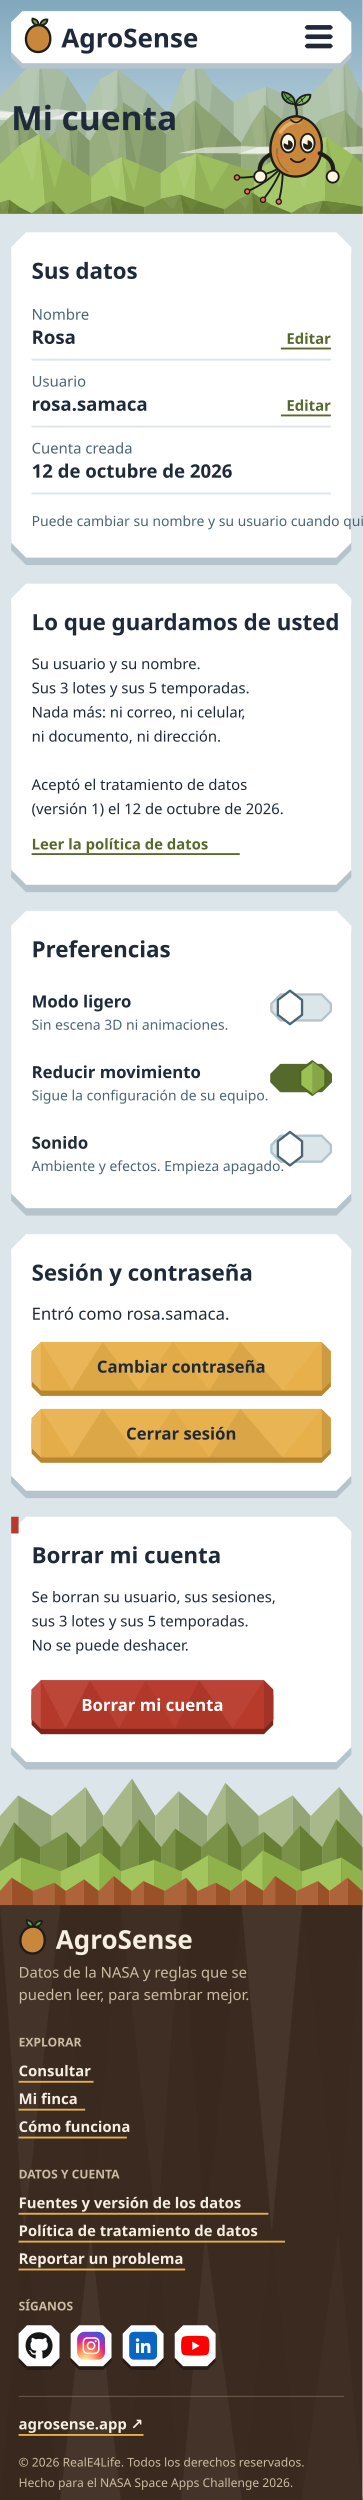
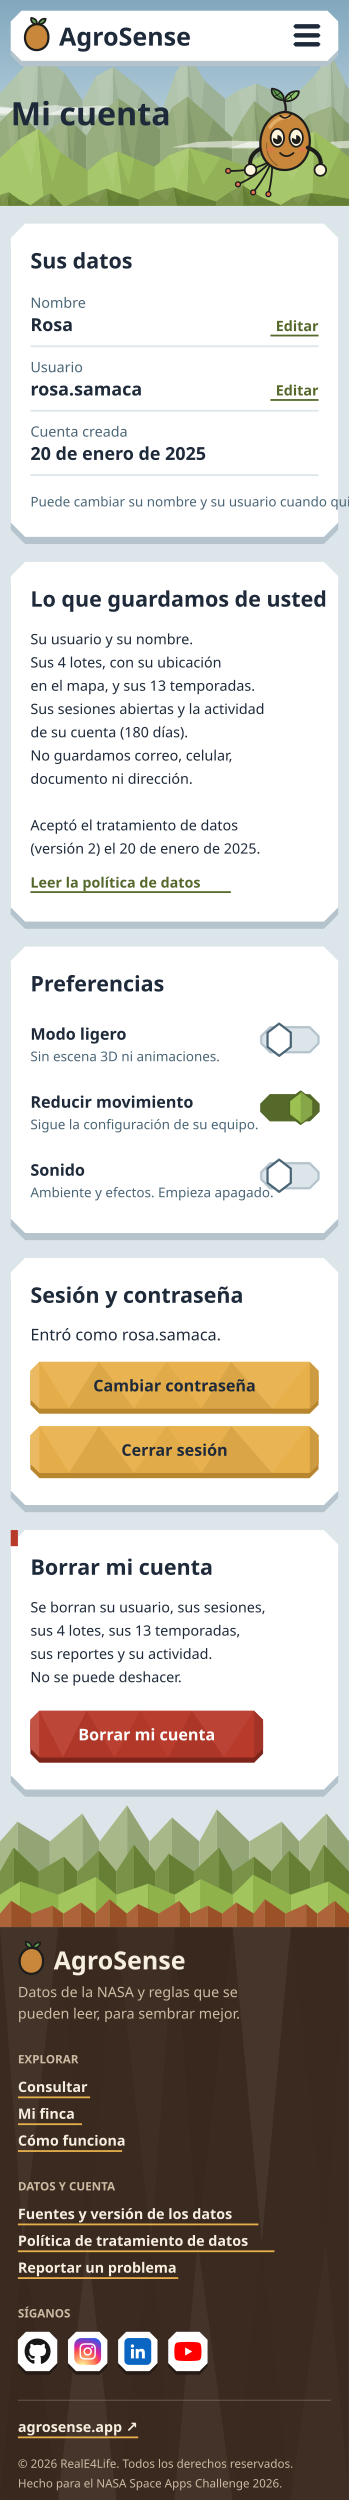
- <svg xmlns="http://www.w3.org/2000/svg" width="390" height="2690" viewBox="0 0 390 2690">
-   <rect width="390" height="1954" fill="#DCE5EA" />
+ <svg xmlns="http://www.w3.org/2000/svg" width="390" height="2794" viewBox="0 0 390 2794">
+   <rect width="390" height="2058" fill="#DCE5EA" />
  <g transform="translate(0 0)">
    <defs>
      <clipPath id="recorte-perfil-m">
        <rect width="390" height="230" />
      </clipPath>
    </defs>
    <g id="fondo" clip-path="url(#recorte-perfil-m)">
      <g transform="translate(0 -6.875) scale(0.270833)">
        <g id="cielo">
          <defs>
            <linearGradient id="cielo-region" x1="0" y1="0" x2="0" y2="1">
              <stop offset="0" stop-color="#7FA6BC" />
              <stop offset="1" stop-color="#D6E6EE" />
            </linearGradient>
          </defs>
          <rect width="1440" height="900" fill="url(#cielo-region)" />
        </g>
        <g id="lejano">
          <polygon points="-40,454.693 75.877,326.973 158.844,242.359 140.257,900 -40,900" fill="#B1C5AC" />
          <polygon points="158.844,242.359 266.239,327.275 341.38,441.386 341.38,900 140.257,900" fill="#9DB098" />
          <polygon points="75.877,326.973 158.844,242.359 108.067,613.487" fill="#B6C8B2" />
          <polygon points="158.844,242.359 266.239,327.275 203.248,613.637" fill="#A7BBA2" />
          <polygon points="341.38,441.386 395.93,340.965 467.244,301.684 462.617,900 341.38,900" fill="#B1C5AC" />
          <polygon points="467.244,301.684 584.122,392.609 668.729,478.407 668.729,900 462.617,900" fill="#9DB098" />
          <polygon points="395.93,340.965 467.244,301.684 429.274,620.483" fill="#B6C8B2" />
          <polygon points="467.244,301.684 584.122,392.609 523.37,646.304" fill="#A7BBA2" />
          <polygon points="668.729,478.407 724.213,327.825 773.744,246.424 788.926,900 668.729,900" fill="#B1C5AC" />
          <polygon points="773.744,246.424 844.089,358.54 929.16,432.507 929.16,900 788.926,900" fill="#9DB098" />
          <polygon points="724.213,327.825 773.744,246.424 756.569,613.912" fill="#B6C8B2" />
          <polygon points="773.744,246.424 844.089,358.54 816.507,629.27" fill="#A7BBA2" />
          <polygon points="929.16,432.507 981.177,399.492 1056.79,370.344 1061.62,900 929.16,900" fill="#B1C5AC" />
          <polygon points="1056.79,370.344 1134.06,402.289 1204.38,431.29 1204.38,900 1061.62,900" fill="#9DB098" />
          <polygon points="981.177,399.492 1056.79,370.344 1021.4,649.746" fill="#B6C8B2" />
          <polygon points="1056.79,370.344 1134.06,402.289 1097.84,651.144" fill="#A7BBA2" />
          <polygon points="1204.38,431.29 1299.5,334.374 1365.48,249.324 1367.53,900 1204.38,900" fill="#B1C5AC" />
          <polygon points="1365.48,249.324 1423.85,366.704 1480,461.93 1480,900 1367.53,900" fill="#9DB098" />
          <polygon points="1299.5,334.374 1365.48,249.324 1333.52,617.187" fill="#B6C8B2" />
          <polygon points="1365.48,249.324 1423.85,366.704 1395.69,633.352" fill="#A7BBA2" />
        </g>
        <g id="niebla-lejana">
          <polygon points="92.857,501.218 147.105,467.269 228.477,458.782 320.698,471.513 364.097,501.218" fill="#FFFFFF" fill-opacity="0.5" />
          <polygon points="-191.785,501.895 -132.606,466.863 -43.838,458.105 56.766,471.242 104.109,501.895" fill="#FFFFFF" fill-opacity="0.5" />
          <polygon points="-317.941,493.036 -217.747,472.179 -67.454,466.964 102.877,474.786 183.033,493.036" fill="#FFFFFF" fill-opacity="0.5" />
          <polygon points="189.911,498.619 277.206,468.828 408.149,461.381 556.551,472.552 626.387,498.619" fill="#FFFFFF" fill-opacity="0.5" />
        </g>
        <g id="medio">
          <polygon points="-40,569.139 26.541,502.11 71.376,461.985 73.876,900 -40,900" fill="#98AD7E" />
          <polygon points="71.376,461.985 116.925,524.689 177.843,589.049 177.843,900 73.876,900" fill="#84996B" />
          <polygon points="26.541,502.11 71.376,461.985 50.209,701.055" fill="#9EB286" />
          <polygon points="71.376,461.985 116.925,524.689 95.401,712.344" fill="#8DA372" />
          <polygon points="177.843,589.049 220.062,548.382 277.861,513.069 289.471,900 177.843,900" fill="#98AD7E" />
          <polygon points="277.861,513.069 310.176,542.301 356.986,585.522 356.986,900 289.471,900" fill="#84996B" />
          <polygon points="220.062,548.382 277.861,513.069 254.766,724.191" fill="#9EB286" />
          <polygon points="277.861,513.069 310.176,542.301 299.823,721.15" fill="#8DA372" />
          <polygon points="356.986,585.522 410.523,498.543 488.431,432.195 516.602,900 356.986,900" fill="#98AD7E" />
          <polygon points="488.431,432.195 579.683,492.394 661.292,559.909 661.292,900 516.602,900" fill="#84996B" />
          <polygon points="410.523,498.543 488.431,432.195 463.563,699.271" fill="#9EB286" />
          <polygon points="488.431,432.195 579.683,492.394 548.142,696.197" fill="#8DA372" />
          <polygon points="661.292,559.909 710.803,469.331 772.724,424.672 774.723,900 661.292,900" fill="#98AD7E" />
          <polygon points="772.724,424.672 880.708,518.496 958.351,592.042 958.351,900 774.723,900" fill="#84996B" />
          <polygon points="710.803,469.331 772.724,424.672 742.763,684.665" fill="#9EB286" />
          <polygon points="772.724,424.672 880.708,518.496 827.715,709.248" fill="#8DA372" />
          <polygon points="958.351,592.042 999.417,516.354 1049.29,442.694 1069.91,900 958.351,900" fill="#98AD7E" />
          <polygon points="1049.29,442.694 1120.31,499.279 1200.32,570.423 1200.32,900 1069.91,900" fill="#84996B" />
          <polygon points="999.417,516.354 1049.29,442.694 1034.66,708.177" fill="#9EB286" />
          <polygon points="1049.29,442.694 1120.31,499.279 1095.11,699.64" fill="#8DA372" />
          <polygon points="1200.32,570.423 1271.91,500.236 1369.89,464.039 1394.01,900 1200.32,900" fill="#98AD7E" />
          <polygon points="1369.89,464.039 1419.31,521.772 1480,566.564 1480,900 1394.01,900" fill="#84996B" />
          <polygon points="1271.91,500.236 1369.89,464.039 1332.96,700.118" fill="#9EB286" />
          <polygon points="1369.89,464.039 1419.31,521.772 1406.66,710.886" fill="#8DA372" />
        </g>
        <g id="niebla-media">
          <polygon points="1287.07,636.935 1372.18,609.839 1499.85,603.065 1644.54,613.226 1712.63,636.935" fill="#FFFFFF" fill-opacity="0.55" />
          <polygon points="707.3,633.972 811.195,611.617 967.039,606.028 1143.66,614.411 1226.78,633.972" fill="#FFFFFF" fill-opacity="0.55" />
          <polygon points="940.147,638.064 1028.28,609.162 1160.49,601.936 1310.32,612.774 1380.83,638.064" fill="#FFFFFF" fill-opacity="0.55" />
        </g>
        <g id="cercano">
          <polygon points="-40,716.101 77.047,603.741 157.199,556.848 184.3,900 -40,900" fill="#A7C86A" />
          <polygon points="157.199,556.848 249.721,653.337 362.08,730.1 362.08,900 184.3,900" fill="#93B258" />
          <polygon points="77.047,603.741 157.199,556.848 130.674,751.871" fill="#ACCB74" />
          <polygon points="157.199,556.848 249.721,653.337 217.01,776.669" fill="#9CBE5E" />
          <polygon points="362.08,730.1 423.021,676.441 484.217,649.777 510.533,900 362.08,900" fill="#A7C86A" />
          <polygon points="484.217,649.777 553.724,679.025 637.641,712.888 637.641,900 510.533,900" fill="#93B258" />
          <polygon points="423.021,676.441 484.217,649.777 466.777,788.22" fill="#ACCB74" />
          <polygon points="484.217,649.777 553.724,679.025 532.128,789.512" fill="#9CBE5E" />
          <polygon points="637.641,712.888 695.716,667.278 781.448,635.738 769.119,900 637.641,900" fill="#A7C86A" />
          <polygon points="781.448,635.738 910.004,675.809 1009.02,708.287 1009.02,900 769.119,900" fill="#93B258" />
          <polygon points="695.716,667.278 781.448,635.738 732.418,783.639" fill="#ACCB74" />
          <polygon points="781.448,635.738 910.004,675.809 839.561,787.904" fill="#9CBE5E" />
          <polygon points="1009.02,708.287 1127.83,637.125 1298.32,568.841 1287.82,900 1009.02,900" fill="#A7C86A" />
          <polygon points="1298.32,568.841 1403.44,643.662 1480,707.434 1480,900 1287.82,900" fill="#93B258" />
          <polygon points="1127.83,637.125 1298.32,568.841 1207.83,768.562" fill="#ACCB74" />
          <polygon points="1298.32,568.841 1403.44,643.662 1345.63,771.831" fill="#9CBE5E" />
        </g>
        <g id="primer-plano">
          <polygon points="-40,858.628 -3.114,831.774 36.222,819.024 26.952,900 -40,900" fill="#789146" />
          <polygon points="36.222,819.024 76.307,847.633 125.432,872.465 125.432,900 26.952,900" fill="#657E35" />
          <polygon points="-3.114,831.774 36.222,819.024 11.919,865.887" fill="#809852" />
          <polygon points="36.222,819.024 76.307,847.633 51.63,873.817" fill="#6C8638" />
          <polygon points="125.432,872.465 172.811,839.512 209.371,823.486 203.093,900 125.432,900" fill="#789146" />
          <polygon points="209.371,823.486 234.383,849.102 264.237,879.293 264.237,900 203.093,900" fill="#657E35" />
          <polygon points="172.811,839.512 209.371,823.486 187.952,869.756" fill="#809852" />
          <polygon points="209.371,823.486 234.383,849.102 218.738,874.551" fill="#6C8638" />
          <polygon points="264.237,879.293 358.266,834.071 438.429,803.983 447.313,900 264.237,900" fill="#789146" />
          <polygon points="438.429,803.983 495.226,824.925 573.191,848.763 573.191,900 447.313,900" fill="#657E35" />
          <polygon points="358.266,834.071 438.429,803.983 402.79,867.035" fill="#809852" />
          <polygon points="438.429,803.983 495.226,824.925 471.27,862.462" fill="#6C8638" />
          <polygon points="573.191,848.763 642.138,814.536 715.383,798.912 733.052,900 573.191,900" fill="#789146" />
          <polygon points="715.383,798.912 789.153,825.408 891.49,856.63 891.49,900 733.052,900" fill="#657E35" />
          <polygon points="642.138,814.536 715.383,798.912 687.595,857.268" fill="#809852" />
          <polygon points="715.383,798.912 789.153,825.408 761.102,862.704" fill="#6C8638" />
          <polygon points="891.49,856.63 946.7,818.573 1001.86,791.054 1004.53,900 891.49,900" fill="#789146" />
          <polygon points="1001.86,791.054 1075.16,837.815 1158.4,871.375 1158.4,900 1004.53,900" fill="#657E35" />
          <polygon points="946.7,818.573 1001.86,791.054 975.616,859.286" fill="#809852" />
          <polygon points="1001.86,791.054 1075.16,837.815 1039.85,868.908" fill="#6C8638" />
          <polygon points="1158.4,871.375 1207.7,841.249 1281.31,822.952 1257.72,900 1158.4,900" fill="#789146" />
          <polygon points="1281.31,822.952 1389.46,837.224 1480,852.622 1480,900 1257.72,900" fill="#657E35" />
          <polygon points="1207.7,841.249 1281.31,822.952 1232.71,870.624" fill="#809852" />
          <polygon points="1281.31,822.952 1389.46,837.224 1323.59,868.612" fill="#6C8638" />
        </g>
      </g>
    </g>
  </g>
  <g id="barra" transform="translate(0 0)">
    <polygon points="24,18 366,18 378,30 378,62 366,74 24,74 12,62 12,30" fill="#B4C3CC" />
    <polygon points="24,12 366,12 378,24 378,56 366,68 24,68 12,56 12,24" fill="#FFFFFF" />
    <g id="marca" transform="translate(26 18)">
      <path d="M16 9c9 .6 13 9 12 17-.8 8-7 12-13 12S3 34 2 26C1 17 7 9 16 9z" fill="#C8873A" stroke="#1D1D1B" stroke-width="2.5" />
      <path d="M15 9c-5 0-7-4-6-7 4 .6 7 3 6 7zm2 0c4 .6 8-2 8-6-4-.6-7 2-8 6z" fill="#5FA052" stroke="#1D1D1B" stroke-width="2" />
      <text x="40" y="33" font-family="Fredoka" font-weight="600" font-size="28" fill="#1E2A3A" text-anchor="start">AgroSense</text>
    </g>
    <polygon points="330,27 356,27 358,29 358,30 356,32 330,32 328,30 328,29" fill="#1E2A3A" />
    <polygon points="330,37 356,37 358,39 358,40 356,42 330,42 328,40 328,39" fill="#1E2A3A" />
    <polygon points="330,47 356,47 358,49 358,50 356,52 330,52 328,50 328,49" fill="#1E2A3A" />
  </g>
  <text x="12" y="140" font-family="Fredoka" font-weight="600" font-size="36" fill="#1E2A3A" text-anchor="start">Mi cuenta</text>
  <g id="mascota" transform="translate(240 96) scale(0.5)">
    <g id="semilla" transform="translate(0 0)">
      <path d="M128 166 Q85 192 30 190" fill="none" stroke="#1D1D1B" stroke-width="4" stroke-linecap="round" stroke-linejoin="round" />
      <circle cx="30" cy="190" r="5.5" fill="#E76F51" stroke="#1D1D1B" stroke-width="3" />
      <path d="M128 166 Q96 201 52 220" fill="none" stroke="#1D1D1B" stroke-width="4" stroke-linecap="round" stroke-linejoin="round" />
      <circle cx="52" cy="220" r="5.5" fill="#E76F51" stroke="#1D1D1B" stroke-width="3" />
      <path d="M128 166 Q113 204 86 238" fill="none" stroke="#1D1D1B" stroke-width="4" stroke-linecap="round" stroke-linejoin="round" />
      <circle cx="86" cy="238" r="5.5" fill="#E76F51" stroke="#1D1D1B" stroke-width="3" />
      <path d="M128 166 Q130 200 120 242" fill="none" stroke="#1D1D1B" stroke-width="4" stroke-linecap="round" stroke-linejoin="round" />
      <circle cx="120" cy="242" r="5.5" fill="#E76F51" stroke="#1D1D1B" stroke-width="3" />
      <path d="M108 138 C82 148 76 166 80 184" fill="none" stroke="#1D1D1B" stroke-width="9" stroke-linecap="round" stroke-linejoin="round" />
      <circle cx="80" cy="188" r="13" fill="#FFF6E0" stroke="#1D1D1B" stroke-width="4" />
      <path d="M158 62 C160 48 158 40 154 30" fill="none" stroke="#1D1D1B" stroke-width="5" stroke-linecap="round" stroke-linejoin="round" />
      <path d="M154 32 C136 32 124 18 128 6 C144 8 156 18 154 32Z" fill="#5FA052" stroke="#1D1D1B" stroke-width="4" stroke-linecap="round" stroke-linejoin="round" />
      <path d="M156 34 C172 36 188 26 188 12 C172 10 158 20 156 34Z" fill="#8CC56A" stroke="#1D1D1B" stroke-width="4" stroke-linecap="round" stroke-linejoin="round" />
      <path d="M150 28 C142 24 136 18 132 10 M146 16 L136 22 M178 14 C172 22 166 28 158 32 M172 28 L166 16" fill="none" stroke="#1D1D1B" stroke-width="1.8" stroke-linecap="round" stroke-linejoin="round" />
      <path d="M158 58 C196 62 216 98 212 132 C208 168 184 188 156 188 C126 188 104 166 102 134 C100 98 122 60 158 58Z" fill="#C8873A" stroke="#1D1D1B" stroke-width="5" stroke-linecap="round" stroke-linejoin="round" />
      <path d="M124 92 A46 46 0 0 1 164 70" fill="none" stroke="#E3AE68" stroke-width="8" stroke-linecap="round" stroke-linejoin="round" />
      <path d="M116 128 C114 150 124 168 140 178" fill="none" stroke="#1D1D1B" stroke-width="2.5" stroke-linecap="round" stroke-linejoin="round" opacity="0.35" />
      <path d="M146 66 Q158 78 170 64" fill="none" stroke="#1D1D1B" stroke-width="3.5" stroke-linecap="round" stroke-linejoin="round" />
      <ellipse cx="124" cy="142" rx="9" ry="5" fill="#E76F51" opacity="0.55" />
      <ellipse cx="196" cy="142" rx="9" ry="5" fill="#E76F51" opacity="0.55" />
      <ellipse cx="140" cy="116" rx="15" ry="20" fill="#FFF6E0" stroke="#1D1D1B" stroke-width="4" />
      <path d="M140 120 m0 -10 a10 10 0 1 1 -9 6 l9 4Z" fill="#1D1D1B" />
      <ellipse cx="182" cy="116" rx="15" ry="20" fill="#FFF6E0" stroke="#1D1D1B" stroke-width="4" />
      <path d="M182 120 m0 -10 a10 10 0 1 1 -9 6 l9 4Z" fill="#1D1D1B" />
      <path d="M146 150 Q160 164 176 150" fill="none" stroke="#1D1D1B" stroke-width="4" stroke-linecap="round" stroke-linejoin="round" />
      <path d="M208 138 C234 148 240 166 236 184" fill="none" stroke="#1D1D1B" stroke-width="9" stroke-linecap="round" stroke-linejoin="round" />
      <circle cx="236" cy="188" r="13" fill="#FFF6E0" stroke="#1D1D1B" stroke-width="4" />
    </g>
  </g>
  <g id="tarjeta" transform="translate(12 250)">
    <polygon points="16,8 350,8 366,24 366,342 350,358 16,358 0,342 0,24" fill="#B4C3CC" />
    <polygon points="16,0 350,0 366,16 366,334 350,350 16,350 0,334 0,16" fill="#FFFFFF" />
  </g>
  <g id="sus-datos" transform="translate(12 250)">
    <text x="22" y="50" font-family="Fredoka" font-weight="600" font-size="24" fill="#1E2A3A" text-anchor="start">Sus datos</text>
    <g id="fila" transform="translate(22 0)">
      <text x="0" y="94" font-family="Atkinson Hyperlegible" font-weight="400" font-size="16" fill="#4A6576" text-anchor="start">Nombre</text>
      <text x="0" y="120" font-family="Atkinson Hyperlegible" font-weight="700" font-size="20" fill="#1E2A3A" text-anchor="start">Rosa</text>
      <rect x="0" y="136" width="322" height="2" fill="#DCE5EA" />
      <text x="322" y="120" font-family="Atkinson Hyperlegible" font-weight="700" font-size="16" fill="#55692B" text-anchor="end">Editar</text>
      <rect x="268.24" y="124" width="53.76" height="2" fill="#55692B" />
    </g>
    <g id="fila" transform="translate(22 0)">
      <text x="0" y="166" font-family="Atkinson Hyperlegible" font-weight="400" font-size="16" fill="#4A6576" text-anchor="start">Usuario</text>
      <text x="0" y="192" font-family="Atkinson Hyperlegible" font-weight="700" font-size="20" fill="#1E2A3A" text-anchor="start">rosa.samaca</text>
      <rect x="0" y="208" width="322" height="2" fill="#DCE5EA" />
      <text x="322" y="192" font-family="Atkinson Hyperlegible" font-weight="700" font-size="16" fill="#55692B" text-anchor="end">Editar</text>
      <rect x="268.24" y="196" width="53.76" height="2" fill="#55692B" />
    </g>
    <g id="fila" transform="translate(22 0)">
      <text x="0" y="238" font-family="Atkinson Hyperlegible" font-weight="400" font-size="16" fill="#4A6576" text-anchor="start">Cuenta creada</text>
-       <text x="0" y="264" font-family="Atkinson Hyperlegible" font-weight="700" font-size="20" fill="#1E2A3A" text-anchor="start">12 de octubre de 2026</text>
+       <text x="0" y="264" font-family="Atkinson Hyperlegible" font-weight="700" font-size="20" fill="#1E2A3A" text-anchor="start">20 de enero de 2025</text>
      <rect x="0" y="280" width="322" height="2" fill="#DCE5EA" />
    </g>
    <text x="22" y="316" font-family="Atkinson Hyperlegible" font-weight="400" font-size="15" fill="#4A6576" text-anchor="start">Puede cambiar su nombre y su usuario cuando quiera.</text>
  </g>
  <g id="tarjeta" transform="translate(12 628)">
-     <polygon points="16,8 350,8 366,24 366,316 350,332 16,332 0,316 0,24" fill="#B4C3CC" />
-     <polygon points="16,0 350,0 366,16 366,308 350,324 16,324 0,308 0,16" fill="#FFFFFF" />
+     <polygon points="16,8 350,8 366,24 366,394 350,410 16,410 0,394 0,24" fill="#B4C3CC" />
+     <polygon points="16,0 350,0 366,16 366,386 350,402 16,402 0,386 0,16" fill="#FFFFFF" />
  </g>
  <g id="lo-que-guardamos" transform="translate(12 628)">
    <text x="22" y="50" font-family="Fredoka" font-weight="600" font-size="24" fill="#1E2A3A" text-anchor="start">Lo que guardamos de usted</text>
    <text x="22" y="92" font-family="Atkinson Hyperlegible" font-weight="400" font-size="16" fill="#1E2A3A" text-anchor="start">Su usuario y su nombre.</text>
-     <text x="22" y="118" font-family="Atkinson Hyperlegible" font-weight="400" font-size="16" fill="#1E2A3A" text-anchor="start">Sus 3 lotes y sus 5 temporadas.</text>
-     <text x="22" y="144" font-family="Atkinson Hyperlegible" font-weight="400" font-size="16" fill="#1E2A3A" text-anchor="start">Nada más: ni correo, ni celular,</text>
-     <text x="22" y="170" font-family="Atkinson Hyperlegible" font-weight="400" font-size="16" fill="#1E2A3A" text-anchor="start">ni documento, ni dirección.</text>
-     <text x="22" y="196" font-family="Atkinson Hyperlegible" font-weight="400" font-size="16" fill="#1E2A3A" text-anchor="start" />
-     <text x="22" y="222" font-family="Atkinson Hyperlegible" font-weight="400" font-size="16" fill="#1E2A3A" text-anchor="start">Aceptó el tratamiento de datos</text>
-     <text x="22" y="248" font-family="Atkinson Hyperlegible" font-weight="400" font-size="16" fill="#1E2A3A" text-anchor="start">(versión 1) el 12 de octubre de 2026.</text>
-     <text x="22" y="286" font-family="Atkinson Hyperlegible" font-weight="700" font-size="16" fill="#55692B" text-anchor="start">Leer la política de datos</text>
-     <rect x="22" y="290" width="224" height="2" fill="#55692B" />
-   </g>
-   <g id="tarjeta" transform="translate(12 980)">
+     <text x="22" y="118" font-family="Atkinson Hyperlegible" font-weight="400" font-size="16" fill="#1E2A3A" text-anchor="start">Sus 4 lotes, con su ubicación</text>
+     <text x="22" y="144" font-family="Atkinson Hyperlegible" font-weight="400" font-size="16" fill="#1E2A3A" text-anchor="start">en el mapa, y sus 13 temporadas.</text>
+     <text x="22" y="170" font-family="Atkinson Hyperlegible" font-weight="400" font-size="16" fill="#1E2A3A" text-anchor="start">Sus sesiones abiertas y la actividad</text>
+     <text x="22" y="196" font-family="Atkinson Hyperlegible" font-weight="400" font-size="16" fill="#1E2A3A" text-anchor="start">de su cuenta (180 días).</text>
+     <text x="22" y="222" font-family="Atkinson Hyperlegible" font-weight="400" font-size="16" fill="#1E2A3A" text-anchor="start">No guardamos correo, celular,</text>
+     <text x="22" y="248" font-family="Atkinson Hyperlegible" font-weight="400" font-size="16" fill="#1E2A3A" text-anchor="start">documento ni dirección.</text>
+     <text x="22" y="274" font-family="Atkinson Hyperlegible" font-weight="400" font-size="16" fill="#1E2A3A" text-anchor="start" />
+     <text x="22" y="300" font-family="Atkinson Hyperlegible" font-weight="400" font-size="16" fill="#1E2A3A" text-anchor="start">Aceptó el tratamiento de datos</text>
+     <text x="22" y="326" font-family="Atkinson Hyperlegible" font-weight="400" font-size="16" fill="#1E2A3A" text-anchor="start">(versión 2) el 20 de enero de 2025.</text>
+     <text x="22" y="364" font-family="Atkinson Hyperlegible" font-weight="700" font-size="16" fill="#55692B" text-anchor="start">Leer la política de datos</text>
+     <rect x="22" y="368" width="224" height="2" fill="#55692B" />
+   </g>
+   <g id="tarjeta" transform="translate(12 1058)">
    <polygon points="16,8 350,8 366,24 366,312 350,328 16,328 0,312 0,24" fill="#B4C3CC" />
    <polygon points="16,0 350,0 366,16 366,304 350,320 16,320 0,304 0,16" fill="#FFFFFF" />
  </g>
-   <g id="preferencias" transform="translate(12 980)">
+   <g id="preferencias" transform="translate(12 1058)">
    <text x="22" y="50" font-family="Fredoka" font-weight="600" font-size="24" fill="#1E2A3A" text-anchor="start">Preferencias</text>
    <g id="preferencia" transform="translate(22 0)">
      <text x="0" y="104" font-family="Atkinson Hyperlegible" font-weight="700" font-size="18" fill="#1E2A3A" text-anchor="start">Modo ligero</text>
      <text x="0" y="128" font-family="Atkinson Hyperlegible" font-weight="400" font-size="15" fill="#4A6576" text-anchor="start">Sin escena 3D ni animaciones.</text>
      <g id="interruptor" transform="translate(258 84)">
        <polygon points="10,6 54,6 64,16 64,24 54,34 10,34 0,24 0,16" fill="#DCE5EA" stroke="#B4C3CC" stroke-width="2.5" stroke-linejoin="round" />
        <polygon points="20,2 33,12 33,28 20,38 7,28 7,12" fill="#FFFFFF" stroke="#4A6576" stroke-width="2.5" stroke-linejoin="round" />
      </g>
    </g>
    <g id="preferencia" transform="translate(22 0)">
      <text x="0" y="180" font-family="Atkinson Hyperlegible" font-weight="700" font-size="18" fill="#1E2A3A" text-anchor="start">Reducir movimiento</text>
      <text x="0" y="204" font-family="Atkinson Hyperlegible" font-weight="400" font-size="15" fill="#4A6576" text-anchor="start">Sigue la configuración de su equipo.</text>
      <g id="interruptor" transform="translate(258 160)">
        <polygon points="10,6 54,6 64,16 64,24 54,34 10,34 0,24 0,16" fill="#55692B" stroke="#55692B" stroke-width="2.5" stroke-linejoin="round" />
        <polygon points="44,2 57,12 57,28 44,38 31,28 31,12" fill="#9CC152" stroke="#4F6624" stroke-width="2.5" stroke-linejoin="round" />
        <polygon points="44,2 57,12 57,28 44,38" fill="#86A647" />
      </g>
    </g>
    <g id="preferencia" transform="translate(22 0)">
      <text x="0" y="256" font-family="Atkinson Hyperlegible" font-weight="700" font-size="18" fill="#1E2A3A" text-anchor="start">Sonido</text>
      <text x="0" y="280" font-family="Atkinson Hyperlegible" font-weight="400" font-size="15" fill="#4A6576" text-anchor="start">Ambiente y efectos. Empieza apagado.</text>
      <g id="interruptor" transform="translate(258 236)">
        <polygon points="10,6 54,6 64,16 64,24 54,34 10,34 0,24 0,16" fill="#DCE5EA" stroke="#B4C3CC" stroke-width="2.5" stroke-linejoin="round" />
        <polygon points="20,2 33,12 33,28 20,38 7,28 7,12" fill="#FFFFFF" stroke="#4A6576" stroke-width="2.5" stroke-linejoin="round" />
      </g>
    </g>
  </g>
-   <g id="tarjeta" transform="translate(12 1328)">
+   <g id="tarjeta" transform="translate(12 1406)">
    <polygon points="16,8 350,8 366,24 366,268 350,284 16,284 0,268 0,24" fill="#B4C3CC" />
    <polygon points="16,0 350,0 366,16 366,260 350,276 16,276 0,260 0,16" fill="#FFFFFF" />
  </g>
-   <g id="sesion" transform="translate(12 1328)">
+   <g id="sesion" transform="translate(12 1406)">
    <text x="22" y="50" font-family="Fredoka" font-weight="600" font-size="24" fill="#1E2A3A" text-anchor="start">Sesión y contraseña</text>
    <text x="22" y="92" font-family="Atkinson Hyperlegible" font-weight="400" font-size="18" fill="#1E2A3A" text-anchor="start">Entró como rosa.samaca.</text>
    <g id="boton-secondary" transform="translate(22 116)">
      <polygon points="10,6 312,6 322,16 322,48 312,58 10,58 0,48 0,16" fill="#B8862E" />
      <polygon points="10,0 312,0 322,10 322,42 312,52 10,52 0,42 0,10" fill="#E8B04B" />
      <polygon points="10,0 10,52 0,42 0,10" fill="#EBB961" />
      <polygon points="312,0 322,10 322,42 312,52" fill="#CC9B42" />
      <polygon points="10,0 76.44,0 43.22,52" fill="#E9B556" />
      <polygon points="10,0 43.22,52 10,52" fill="#E5AD4A" />
      <polygon points="76.44,0 151.94,0 115.7,52" fill="#E9B351" />
      <polygon points="76.44,0 115.7,52 43.22,52" fill="#DCA747" />
      <polygon points="151.94,0 224.42,0 191.2,52" fill="#E8B14E" />
      <polygon points="151.94,0 191.2,52 115.7,52" fill="#E1AB49" />
      <polygon points="224.42,0 312,0 269.72,52" fill="#E9B453" />
      <polygon points="224.42,0 269.72,52 191.2,52" fill="#D9A546" />
      <polygon points="312,0 312,52 269.72,52" fill="#E8B04B" />
      <text x="161" y="33" font-family="Atkinson Hyperlegible" font-weight="700" font-size="18" fill="#1E2A3A" text-anchor="middle">Cambiar contraseña</text>
    </g>
    <g id="boton-secondary" transform="translate(22 188)">
      <polygon points="10,6 312,6 322,16 322,48 312,58 10,58 0,48 0,16" fill="#B8862E" />
      <polygon points="10,0 312,0 322,10 322,42 312,52 10,52 0,42 0,10" fill="#E8B04B" />
      <polygon points="10,0 10,52 0,42 0,10" fill="#EBB961" />
      <polygon points="312,0 322,10 322,42 312,52" fill="#CC9B42" />
      <polygon points="10,0 76.44,0 43.22,52" fill="#E9B556" />
      <polygon points="10,0 43.22,52 10,52" fill="#E5AD4A" />
      <polygon points="76.44,0 151.94,0 115.7,52" fill="#E9B351" />
      <polygon points="76.44,0 115.7,52 43.22,52" fill="#DCA747" />
      <polygon points="151.94,0 224.42,0 191.2,52" fill="#E8B14E" />
      <polygon points="151.94,0 191.2,52 115.7,52" fill="#E1AB49" />
      <polygon points="224.42,0 312,0 269.72,52" fill="#E9B453" />
      <polygon points="224.42,0 269.72,52 191.2,52" fill="#D9A546" />
      <polygon points="312,0 312,52 269.72,52" fill="#E8B04B" />
      <text x="161" y="33" font-family="Atkinson Hyperlegible" font-weight="700" font-size="18" fill="#1E2A3A" text-anchor="middle">Cerrar sesión</text>
    </g>
  </g>
-   <g id="tarjeta" transform="translate(12 1632)">
-     <polygon points="16,8 350,8 366,24 366,256 350,272 16,272 0,256 0,24" fill="#B4C3CC" />
-     <polygon points="16,0 350,0 366,16 366,248 350,264 16,264 0,248 0,16" fill="#FFFFFF" />
-   </g>
-   <g id="borrar-cuenta" transform="translate(12 1632)">
+   <g id="tarjeta" transform="translate(12 1710)">
+     <polygon points="16,8 350,8 366,24 366,282 350,298 16,298 0,282 0,24" fill="#B4C3CC" />
+     <polygon points="16,0 350,0 366,16 366,274 350,290 16,290 0,274 0,16" fill="#FFFFFF" />
+   </g>
+   <g id="borrar-cuenta" transform="translate(12 1710)">
    <polygon points="0,18 8,18 8,0 0,0" fill="#B83A2B" />
    <text x="22" y="50" font-family="Fredoka" font-weight="600" font-size="24" fill="#1E2A3A" text-anchor="start">Borrar mi cuenta</text>
    <text x="22" y="92" font-family="Atkinson Hyperlegible" font-weight="400" font-size="16" fill="#1E2A3A" text-anchor="start">Se borran su usuario, sus sesiones,</text>
-     <text x="22" y="118" font-family="Atkinson Hyperlegible" font-weight="400" font-size="16" fill="#1E2A3A" text-anchor="start">sus 3 lotes y sus 5 temporadas.</text>
-     <text x="22" y="144" font-family="Atkinson Hyperlegible" font-weight="400" font-size="16" fill="#1E2A3A" text-anchor="start">No se puede deshacer.</text>
-     <g id="boton-danger" transform="translate(22 176)">
+     <text x="22" y="118" font-family="Atkinson Hyperlegible" font-weight="400" font-size="16" fill="#1E2A3A" text-anchor="start">sus 4 lotes, sus 13 temporadas,</text>
+     <text x="22" y="144" font-family="Atkinson Hyperlegible" font-weight="400" font-size="16" fill="#1E2A3A" text-anchor="start">sus reportes y su actividad.</text>
+     <text x="22" y="170" font-family="Atkinson Hyperlegible" font-weight="400" font-size="16" fill="#1E2A3A" text-anchor="start">No se puede deshacer.</text>
+     <g id="boton-danger" transform="translate(22 202)">
      <polygon points="10,6 250,6 260,16 260,48 250,58 10,58 0,48 0,16" fill="#7E251B" />
      <polygon points="10,0 250,0 260,10 260,42 250,52 10,52 0,42 0,10" fill="#B83A2B" />
      <polygon points="10,0 10,52 0,42 0,10" fill="#C15244" />
      <polygon points="250,0 260,10 260,42 250,52" fill="#A23326" />
      <polygon points="10,0 62.8,0 36.4,52" fill="#BC4638" />
      <polygon points="10,0 36.4,52 10,52" fill="#B5392A" />
      <polygon points="62.8,0 122.8,0 94,52" fill="#BA4132" />
      <polygon points="62.8,0 94,52 36.4,52" fill="#AF3729" />
      <polygon points="122.8,0 180.4,0 154,52" fill="#B93D2E" />
      <polygon points="122.8,0 154,52 94,52" fill="#B2382A" />
      <polygon points="180.4,0 250,0 216.4,52" fill="#BB4335" />
      <polygon points="180.4,0 216.4,52 154,52" fill="#AC3628" />
      <polygon points="250,0 250,52 216.4,52" fill="#B83A2B" />
      <text x="130" y="33" font-family="Atkinson Hyperlegible" font-weight="700" font-size="18" fill="#FFFFFF" text-anchor="middle">Borrar mi cuenta</text>
    </g>
  </g>
-   <g id="pie" transform="translate(0 1954)">
+   <g id="pie" transform="translate(0 2058)">
    <rect x="0" y="0" width="390" height="96" fill="#DCE5EA" />
    <polygon points="0,0 19.5,-22.176 19.5,96 0,96" fill="#A8B888" />
    <polygon points="19.5,-22.176 55.714,0 55.714,96 19.5,96" fill="#94A575" />
    <polygon points="55.714,0 91.929,-31.248 91.929,96 55.714,96" fill="#A8B888" />
    <polygon points="91.929,-31.248 111.429,0 111.429,96 91.929,96" fill="#94A575" />
    <polygon points="111.429,0 142.071,-40.32 142.071,96 111.429,96" fill="#A8B888" />
    <polygon points="142.071,-40.32 167.143,0 167.143,96 142.071,96" fill="#94A575" />
    <polygon points="167.143,0 192.214,-26.712 192.214,96 167.143,96" fill="#A8B888" />
    <polygon points="192.214,-26.712 222.857,0 222.857,96 192.214,96" fill="#94A575" />
    <polygon points="222.857,0 242.357,-35.784 242.357,96 222.857,96" fill="#A8B888" />
    <polygon points="242.357,-35.784 278.571,0 278.571,96 242.357,96" fill="#94A575" />
    <polygon points="278.571,0 314.786,-22.176 314.786,96 278.571,96" fill="#A8B888" />
    <polygon points="314.786,-22.176 334.286,0 334.286,96 314.786,96" fill="#94A575" />
    <polygon points="334.286,0 364.929,-31.248 364.929,96 334.286,96" fill="#A8B888" />
    <polygon points="364.929,-31.248 390,0 390,96 364.929,96" fill="#94A575" />
    <polygon points="0,33.6 15.167,6.762 15.167,96 0,96" fill="#799248" />
    <polygon points="15.167,6.762 43.333,33.6 43.333,96 15.167,96" fill="#667F35" />
    <polygon points="43.333,33.6 71.5,16.968 71.5,96 43.333,96" fill="#799248" />
    <polygon points="71.5,16.968 86.667,33.6 86.667,96 71.5,96" fill="#667F35" />
    <polygon points="86.667,33.6 110.5,10.164 110.5,96 86.667,96" fill="#799248" />
    <polygon points="110.5,10.164 130,33.6 130,96 110.5,96" fill="#667F35" />
    <polygon points="130,33.6 149.5,3.36 149.5,96 130,96" fill="#799248" />
    <polygon points="149.5,3.36 173.333,33.6 173.333,96 149.5,96" fill="#667F35" />
    <polygon points="173.333,33.6 188.5,13.566 188.5,96 173.333,96" fill="#799248" />
    <polygon points="188.5,13.566 216.667,33.6 216.667,96 188.5,96" fill="#667F35" />
    <polygon points="216.667,33.6 244.833,6.762 244.833,96 216.667,96" fill="#799248" />
    <polygon points="244.833,6.762 260,33.6 260,96 244.833,96" fill="#667F35" />
    <polygon points="260,33.6 283.833,16.968 283.833,96 260,96" fill="#799248" />
    <polygon points="283.833,16.968 303.333,33.6 303.333,96 283.833,96" fill="#667F35" />
    <polygon points="303.333,33.6 322.833,10.164 322.833,96 303.333,96" fill="#799248" />
    <polygon points="322.833,10.164 346.667,33.6 346.667,96 322.833,96" fill="#667F35" />
    <polygon points="346.667,33.6 361.833,3.36 361.833,96 346.667,96" fill="#799248" />
    <polygon points="361.833,3.36 390,33.6 390,96 361.833,96" fill="#667F35" />
    <polygon points="0,59.52 22.75,44.638 22.75,96 0,96" fill="#A3C55E" />
    <polygon points="22.75,44.638 65,59.52 65,96 22.75,96" fill="#90B24B" />
    <polygon points="65,59.52 107.25,39.583 107.25,96 65,96" fill="#A3C55E" />
    <polygon points="107.25,39.583 130,59.52 130,96 107.25,96" fill="#90B24B" />
    <polygon points="130,59.52 165.75,47.165 165.75,96 130,96" fill="#A3C55E" />
    <polygon points="165.75,47.165 195,59.52 195,96 165.75,96" fill="#90B24B" />
    <polygon points="195,59.52 224.25,42.11 224.25,96 195,96" fill="#A3C55E" />
    <polygon points="224.25,42.11 260,59.52 260,96 224.25,96" fill="#90B24B" />
    <polygon points="260,59.52 282.75,37.056 282.75,96 260,96" fill="#A3C55E" />
    <polygon points="282.75,37.056 325,59.52 325,96 282.75,96" fill="#90B24B" />
    <polygon points="325,59.52 367.25,44.638 367.25,96 325,96" fill="#A3C55E" />
    <polygon points="367.25,44.638 390,59.52 390,96 367.25,96" fill="#90B24B" />
    <polygon points="0,80.64 12.409,66.326 12.409,96 0,96" fill="#AE643A" />
    <polygon points="12.409,66.326 35.455,80.64 35.455,96 12.409,96" fill="#9B5128" />
    <polygon points="35.455,80.64 58.5,71.77 58.5,96 35.455,96" fill="#AE643A" />
    <polygon points="58.5,71.77 70.909,80.64 70.909,96 58.5,96" fill="#9B5128" />
    <polygon points="70.909,80.64 90.409,68.141 90.409,96 70.909,96" fill="#AE643A" />
    <polygon points="90.409,68.141 106.364,80.64 106.364,96 90.409,96" fill="#9B5128" />
    <polygon points="106.364,80.64 122.318,64.512 122.318,96 106.364,96" fill="#AE643A" />
    <polygon points="122.318,64.512 141.818,80.64 141.818,96 122.318,96" fill="#9B5128" />
    <polygon points="141.818,80.64 154.227,69.955 154.227,96 141.818,96" fill="#AE643A" />
    <polygon points="154.227,69.955 177.273,80.64 177.273,96 154.227,96" fill="#9B5128" />
    <polygon points="177.273,80.64 200.318,66.326 200.318,96 177.273,96" fill="#AE643A" />
    <polygon points="200.318,66.326 212.727,80.64 212.727,96 200.318,96" fill="#9B5128" />
    <polygon points="212.727,80.64 232.227,71.77 232.227,96 212.727,96" fill="#AE643A" />
    <polygon points="232.227,71.77 248.182,80.64 248.182,96 232.227,96" fill="#9B5128" />
    <polygon points="248.182,80.64 264.136,68.141 264.136,96 248.182,96" fill="#AE643A" />
    <polygon points="264.136,68.141 283.636,80.64 283.636,96 264.136,96" fill="#9B5128" />
    <polygon points="283.636,80.64 296.045,64.512 296.045,96 283.636,96" fill="#AE643A" />
    <polygon points="296.045,64.512 319.091,80.64 319.091,96 296.045,96" fill="#9B5128" />
    <polygon points="319.091,80.64 342.136,69.955 342.136,96 319.091,96" fill="#AE643A" />
    <polygon points="342.136,69.955 354.545,80.64 354.545,96 342.136,96" fill="#9B5128" />
    <polygon points="354.545,80.64 374.045,66.326 374.045,96 354.545,96" fill="#AE643A" />
    <polygon points="374.045,66.326 390,80.64 390,96 374.045,96" fill="#9B5128" />
    <rect x="0" y="96" width="390" height="640" fill="#3B2A20" />
    <polygon points="0,96 65,96 26,448" fill="#433329" />
    <polygon points="26,448 65,736 0,736" fill="#38281E" />
    <polygon points="65,96 130,96 97.5,448" fill="#39291F" />
    <polygon points="97.5,448 130,736 65,736" fill="#45352B" />
    <polygon points="130,96 195,96 169,448" fill="#3F2E24" />
    <polygon points="169,448 195,736 130,736" fill="#3A291F" />
    <polygon points="195,96 260,96 221,448" fill="#38281E" />
    <polygon points="221,448 260,736 195,736" fill="#433329" />
    <polygon points="260,96 325,96 292.5,448" fill="#45352B" />
    <polygon points="292.5,448 325,736 260,736" fill="#39291F" />
    <polygon points="325,96 390,96 364,448" fill="#3A291F" />
    <polygon points="364,448 390,736 325,736" fill="#3F2E24" />
    <g id="marca" transform="translate(20 110)">
      <path d="M16 9c9 .6 13 9 12 17-.8 8-7 12-13 12S3 34 2 26C1 17 7 9 16 9z" fill="#C8873A" stroke="#1D1D1B" stroke-width="2.5" />
      <path d="M15 9c-5 0-7-4-6-7 4 .6 7 3 6 7zm2 0c4 .6 8-2 8-6-4-.6-7 2-8 6z" fill="#5FA052" stroke="#1D1D1B" stroke-width="2" />
      <text x="40" y="33" font-family="Fredoka" font-weight="600" font-size="28" fill="#F6EEDF" text-anchor="start">AgroSense</text>
    </g>
    <text x="20" y="174" font-family="Atkinson Hyperlegible" font-weight="400" font-size="16" fill="#CDBBA3" text-anchor="start">Datos de la NASA y reglas que se</text>
    <text x="20" y="198" font-family="Atkinson Hyperlegible" font-weight="400" font-size="16" fill="#CDBBA3" text-anchor="start">pueden leer, para sembrar mejor.</text>
    <text x="20" y="248" font-family="Atkinson Hyperlegible" font-weight="700" font-size="13" fill="#CDBBA3" text-anchor="start">EXPLORAR</text>
    <text x="20" y="280" font-family="Atkinson Hyperlegible" font-weight="700" font-size="16" fill="#F6EEDF" text-anchor="start">Consultar</text>
    <rect x="20" y="285" width="80.64" height="2" fill="#E8B04B" />
    <text x="20" y="310" font-family="Atkinson Hyperlegible" font-weight="700" font-size="16" fill="#F6EEDF" text-anchor="start">Mi finca</text>
    <rect x="20" y="315" width="71.68" height="2" fill="#E8B04B" />
    <text x="20" y="340" font-family="Atkinson Hyperlegible" font-weight="700" font-size="16" fill="#F6EEDF" text-anchor="start">Cómo funciona</text>
    <rect x="20" y="345" width="116.48" height="2" fill="#E8B04B" />
    <text x="20" y="390" font-family="Atkinson Hyperlegible" font-weight="700" font-size="13" fill="#CDBBA3" text-anchor="start">DATOS Y CUENTA</text>
    <text x="20" y="422" font-family="Atkinson Hyperlegible" font-weight="700" font-size="16" fill="#F6EEDF" text-anchor="start">Fuentes y versión de los datos</text>
    <rect x="20" y="427" width="268.8" height="2" fill="#E8B04B" />
    <text x="20" y="452" font-family="Atkinson Hyperlegible" font-weight="700" font-size="16" fill="#F6EEDF" text-anchor="start">Política de tratamiento de datos</text>
    <rect x="20" y="457" width="286.72" height="2" fill="#E8B04B" />
    <text x="20" y="482" font-family="Atkinson Hyperlegible" font-weight="700" font-size="16" fill="#F6EEDF" text-anchor="start">Reportar un problema</text>
    <rect x="20" y="487" width="179.2" height="2" fill="#E8B04B" />
    <text x="20" y="532" font-family="Atkinson Hyperlegible" font-weight="700" font-size="13" fill="#CDBBA3" text-anchor="start">SÍGANOS</text>
    <g id="red-github" transform="translate(20 548)">
      <polygon points="9,4 35,4 44,13 44,39 35,48 9,48 0,39 0,13" fill="#261B15" />
      <polygon points="9,0 35,0 44,9 44,35 35,44 9,44 0,35 0,9" fill="#FFFFFF" />
      <path transform="translate(7.47 7.00) scale(0.0586)" d="M165.9 397.4c0 2-2.3 3.6-5.2 3.6-3.3.3-5.6-1.3-5.6-3.6 0-2 2.3-3.6 5.2-3.6 3-.3 5.6 1.3 5.6 3.6zm-31.1-4.5c-.7 2 1.3 4.3 4.3 4.9 2.6 1 5.6 0 6.2-2s-1.3-4.3-4.3-5.2c-2.6-.7-5.5.3-6.2 2.3zm44.2-1.7c-2.9.7-4.9 2.6-4.6 4.9.3 2 2.9 3.3 5.9 2.6 2.9-.7 4.9-2.6 4.6-4.6-.3-1.9-3-3.2-5.9-2.9zM244.8 8C106.1 8 0 113.3 0 252c0 110.9 69.8 205.8 169.5 239.2 12.8 2.3 17.3-5.6 17.3-12.1 0-6.2-.3-40.4-.3-61.4 0 0-70 15-84.7-29.8 0 0-11.4-29.1-27.8-36.6 0 0-22.9-15.7 1.6-15.4 0 0 24.9 2 38.6 25.8 21.9 38.6 58.6 27.5 72.9 20.9 2.3-16 8.8-27.1 16-33.7-55.9-6.2-112.3-14.3-112.3-110.5 0-27.5 7.6-41.3 23.6-58.9-2.6-6.5-11.1-33.3 2.6-67.9 20.9-6.5 69 27 69 27 20-5.6 41.5-8.5 62.8-8.5s42.8 2.9 62.8 8.5c0 0 48.1-33.6 69-27 13.7 34.7 5.2 61.4 2.6 67.9 16 17.7 25.8 31.5 25.8 58.9 0 96.5-58.9 104.2-114.8 110.5 9.2 7.9 17 22.9 17 46.4 0 33.7-.3 75.4-.3 83.6 0 6.5 4.6 14.4 17.3 12.1C428.2 457.8 496 362.9 496 252 496 113.3 383.5 8 244.8 8zM97.2 352.9c-1.3 1-1 3.3.7 5.2 1.6 1.6 3.9 2.3 5.2 1 1.3-1 1-3.3-.7-5.2-1.6-1.6-3.9-2.3-5.2-1zm-10.8-8.1c-.7 1.3.3 2.9 2.3 3.9 1.6 1 3.6.7 4.3-.7.7-1.3-.3-2.9-2.3-3.9-2-.6-3.6-.3-4.3.7zm32.4 35.6c-1.6 1.3-1 4.3 1.3 6.2 2.3 2.3 5.2 2.6 6.5 1 1.3-1.3.7-4.3-1.3-6.2-2.2-2.3-5.2-2.6-6.5-1zm-11.4-14.7c-1.6 1-1.6 3.6 0 5.9 1.6 2.3 4.3 3.3 5.6 2.3 1.6-1.3 1.6-3.9 0-6.2-1.4-2.3-4-3.3-5.6-2z" fill="#181717" />
    </g>
    <g id="red-instagram" transform="translate(76 548)">
      <polygon points="9,4 35,4 44,13 44,39 35,48 9,48 0,39 0,13" fill="#261B15" />
      <polygon points="9,0 35,0 44,9 44,35 35,44 9,44 0,35 0,9" fill="#FFFFFF" />
      <defs>
        <radialGradient id="ig-degradado" cx="0.3" cy="1.07" r="1.3">
          <stop offset="0" stop-color="#FDF497" />
          <stop offset="0.05" stop-color="#FDF497" />
          <stop offset="0.45" stop-color="#FD5949" />
          <stop offset="0.6" stop-color="#D6249F" />
          <stop offset="0.9" stop-color="#285AEB" />
        </radialGradient>
      </defs>
      <rect x="7.0" y="7.0" width="30" height="30" rx="8" fill="url(#ig-degradado)" />
      <path transform="translate(12.81 11.50) scale(0.041)" d="M224.1 141c-63.6 0-114.9 51.3-114.9 114.9s51.3 114.9 114.9 114.9S339 319.5 339 255.9 287.7 141 224.1 141zm0 189.6c-41.1 0-74.7-33.5-74.7-74.7s33.5-74.7 74.7-74.7 74.7 33.5 74.7 74.7-33.6 74.7-74.7 74.7zm146.4-194.3c0 14.9-12 26.8-26.8 26.8-14.9 0-26.8-12-26.8-26.8s12-26.8 26.8-26.8 26.8 12 26.8 26.8zm76.1 27.2c-1.7-35.9-9.9-67.7-36.2-93.9-26.2-26.2-58-34.4-93.9-36.2-37-2.1-147.9-2.1-184.9 0-35.8 1.7-67.6 9.9-93.9 36.1s-34.4 58-36.2 93.9c-2.1 37-2.1 147.9 0 184.9 1.7 35.9 9.9 67.7 36.2 93.9s58 34.4 93.9 36.2c37 2.1 147.9 2.1 184.9 0 35.9-1.7 67.7-9.9 93.9-36.2 26.2-26.2 34.4-58 36.2-93.9 2.1-37 2.1-147.8 0-184.8zM398.8 388c-7.8 19.6-22.9 34.7-42.6 42.6-29.5 11.7-99.5 9-132.1 9s-102.7 2.6-132.1-9c-19.6-7.8-34.7-22.9-42.6-42.6-11.7-29.5-9-99.5-9-132.1s-2.6-102.7 9-132.1c7.8-19.6 22.9-34.7 42.6-42.6 29.5-11.7 99.5-9 132.1-9s102.7-2.6 132.1 9c19.6 7.8 34.7 22.9 42.6 42.6 11.7 29.5 9 99.5 9 132.1s2.7 102.7-9 132.1z" fill="#FFFFFF" />
    </g>
    <g id="red-linkedin" transform="translate(132 548)">
      <polygon points="9,4 35,4 44,13 44,39 35,48 9,48 0,39 0,13" fill="#261B15" />
      <polygon points="9,0 35,0 44,9 44,35 35,44 9,44 0,35 0,9" fill="#FFFFFF" />
      <rect x="7.0" y="7.0" width="30" height="30" rx="5" fill="#0A66C2" />
      <path transform="translate(14.12 14.00) scale(0.0352)" d="M100.28 448H7.4V148.9h92.88zM53.79 108.1C24.09 108.1 0 83.5 0 53.8a53.79 53.79 0 0 1 107.58 0c0 29.7-24.1 54.3-53.79 54.3zM447.9 448h-92.68V302.4c0-34.7-.7-79.2-48.29-79.2-48.29 0-55.69 37.7-55.69 76.7V448h-92.78V148.9h89.08v40.8h1.3c12.4-23.5 42.69-48.3 87.88-48.3 94 0 111.28 61.9 111.28 142.3V448z" fill="#FFFFFF" />
    </g>
    <g id="red-youtube" transform="translate(188 548)">
      <polygon points="9,4 35,4 44,13 44,39 35,48 9,48 0,39 0,13" fill="#261B15" />
      <polygon points="9,0 35,0 44,9 44,35 35,44 9,44 0,35 0,9" fill="#FFFFFF" />
      <rect x="16.0" y="16.0" width="12" height="12" fill="#FFFFFF" />
      <path transform="translate(6.00 7.78) scale(0.0556)" d="M549.655 124.083c-6.281-23.65-24.787-42.276-48.284-48.597C458.781 64 288 64 288 64S117.22 64 74.629 75.486c-23.497 6.322-42.003 24.947-48.284 48.597-11.412 42.867-11.412 132.305-11.412 132.305s0 89.438 11.412 132.305c6.281 23.65 24.787 41.5 48.284 47.821C117.22 448 288 448 288 448s170.78 0 213.371-11.486c23.497-6.321 42.003-24.171 48.284-47.821 11.412-42.867 11.412-132.305 11.412-132.305s0-89.438-11.412-132.305zm-317.51 213.508V175.185l142.739 81.205-142.739 81.201z" fill="#FF0000" />
    </g>
    <rect x="20" y="624" width="350" height="1" fill="#CDBBA3" fill-opacity="0.35" />
    <text x="20" y="660" font-family="Atkinson Hyperlegible" font-weight="700" font-size="16" fill="#F6EEDF" text-anchor="start">agrosense.app ↗</text>
    <rect x="20" y="665" width="134.4" height="2" fill="#E8B04B" />
    <text x="20" y="700" font-family="Atkinson Hyperlegible" font-weight="400" font-size="13" fill="#CDBBA3" text-anchor="start">© 2026 RealE4Life. Todos los derechos reservados.</text>
    <text x="20" y="722" font-family="Atkinson Hyperlegible" font-weight="400" font-size="13" fill="#CDBBA3" text-anchor="start">Hecho para el NASA Space Apps Challenge 2026.</text>
  </g>
</svg>
